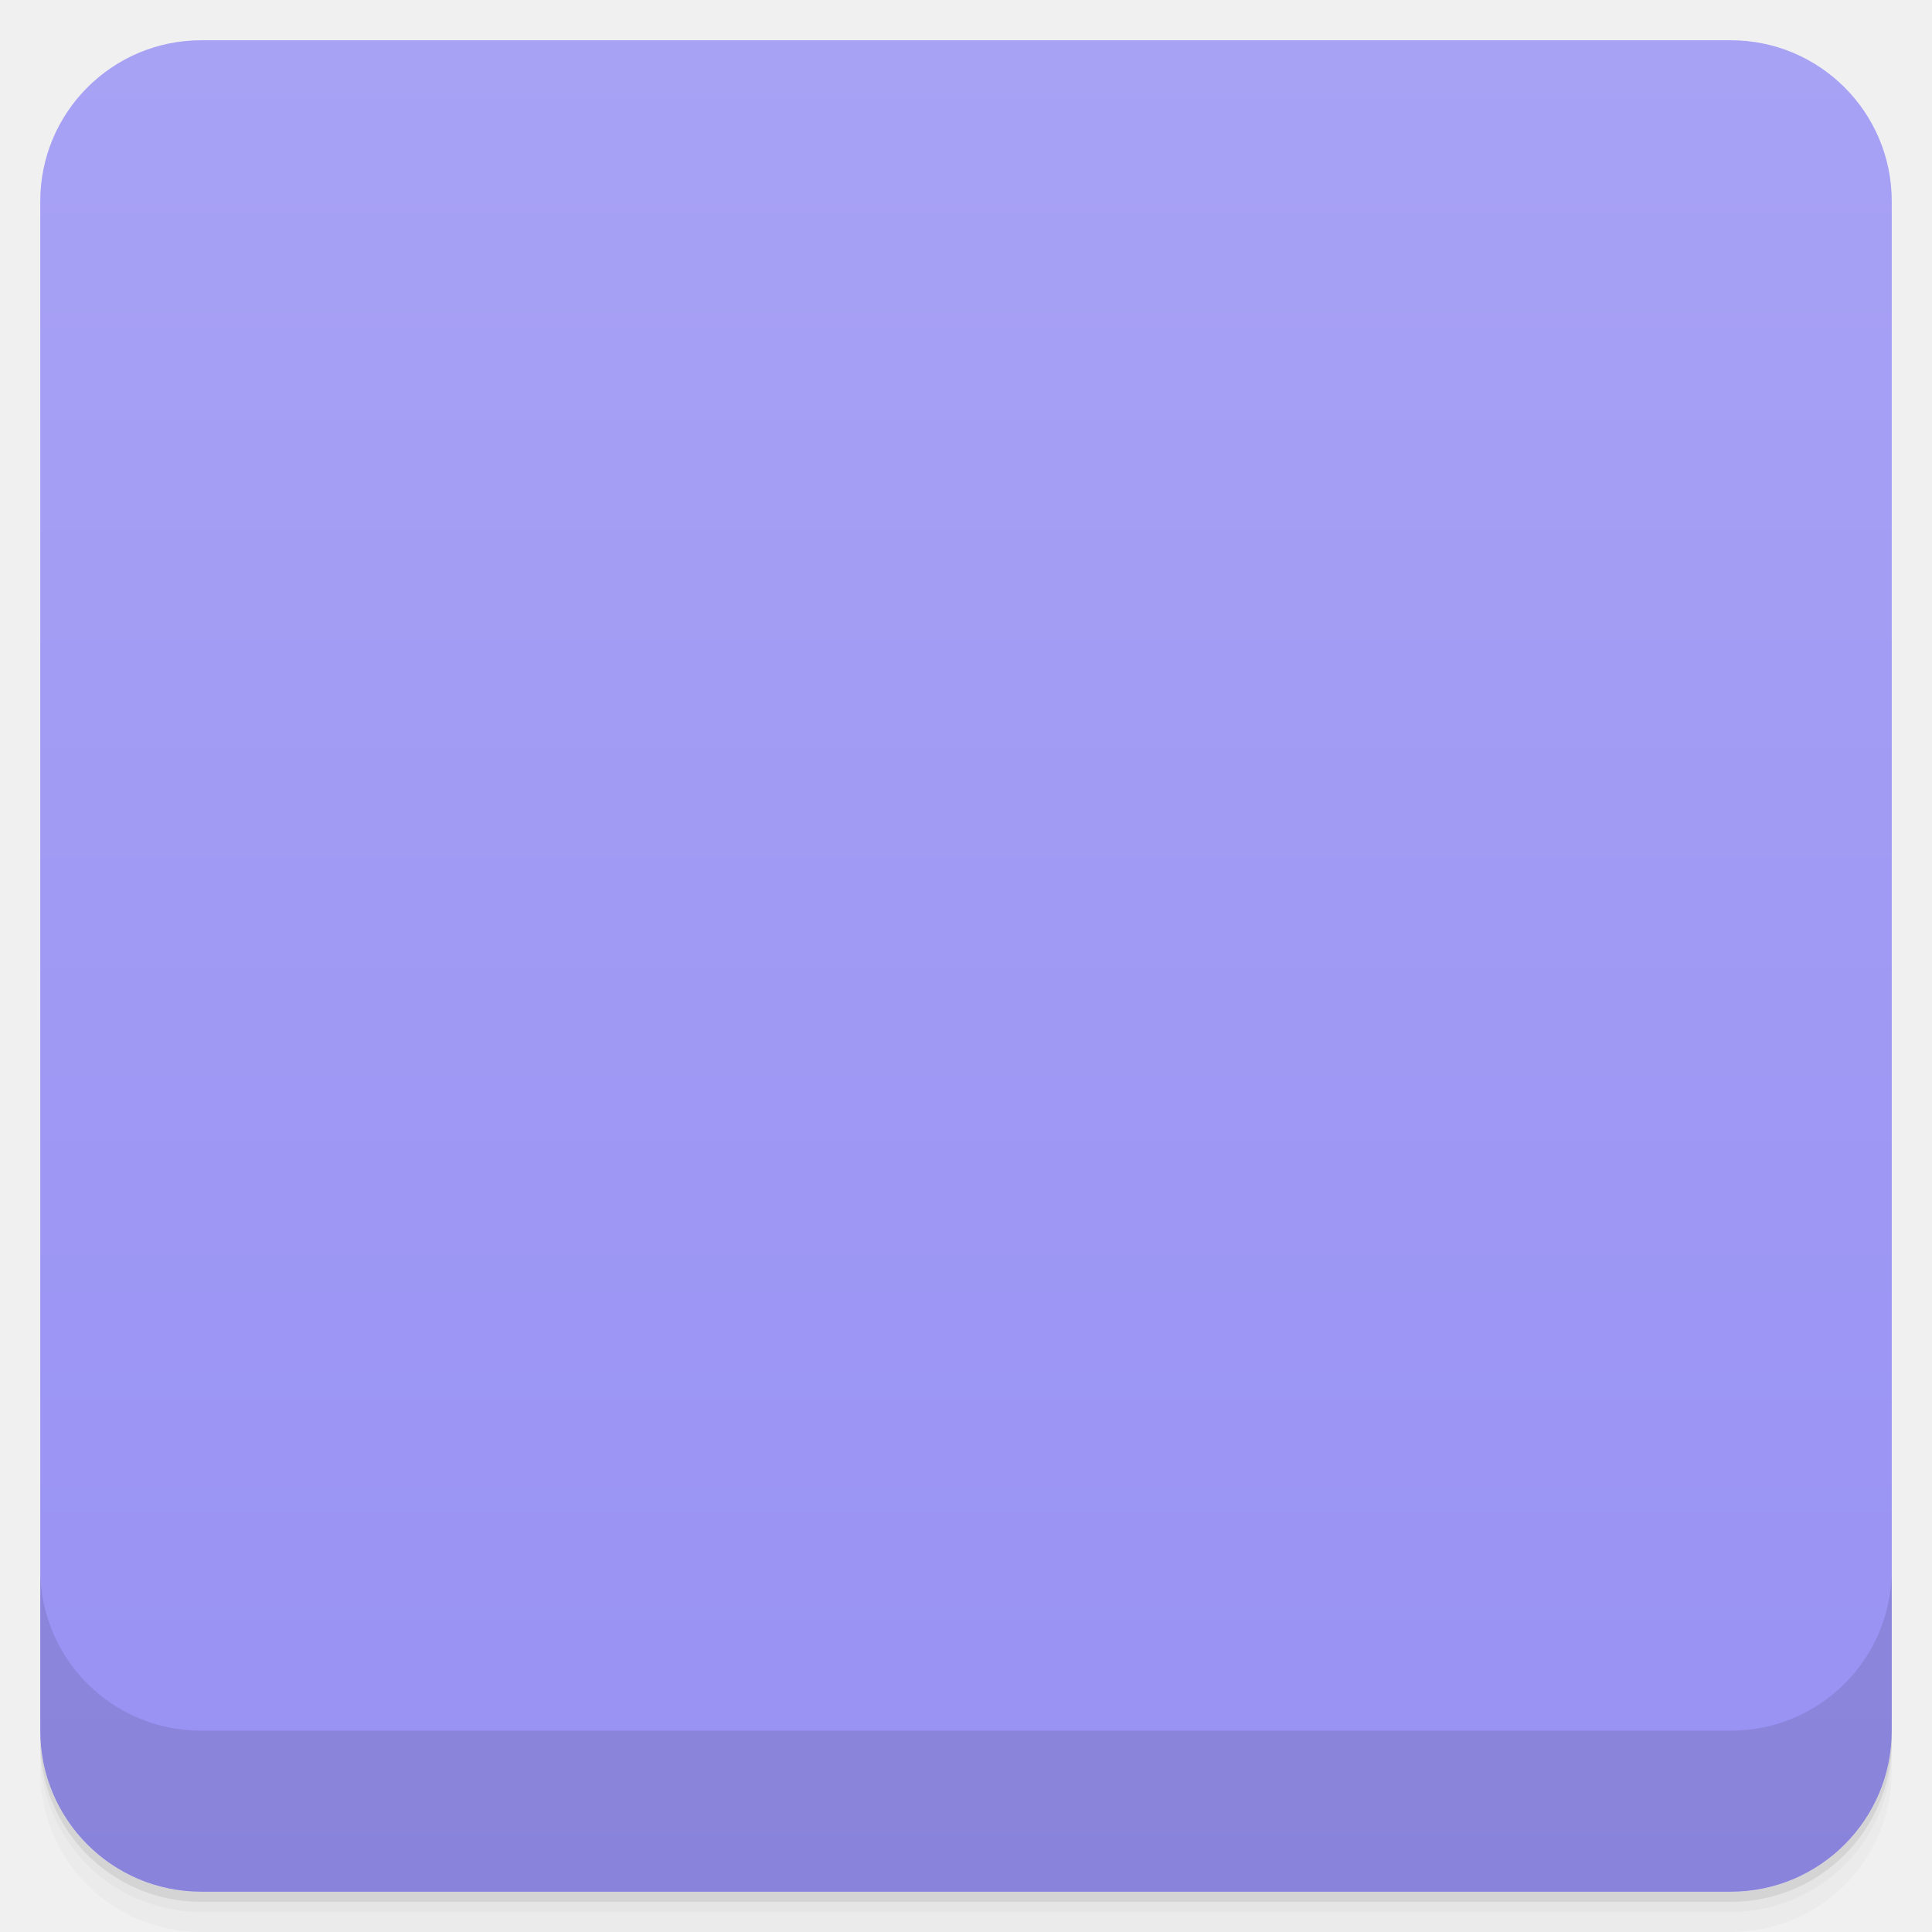
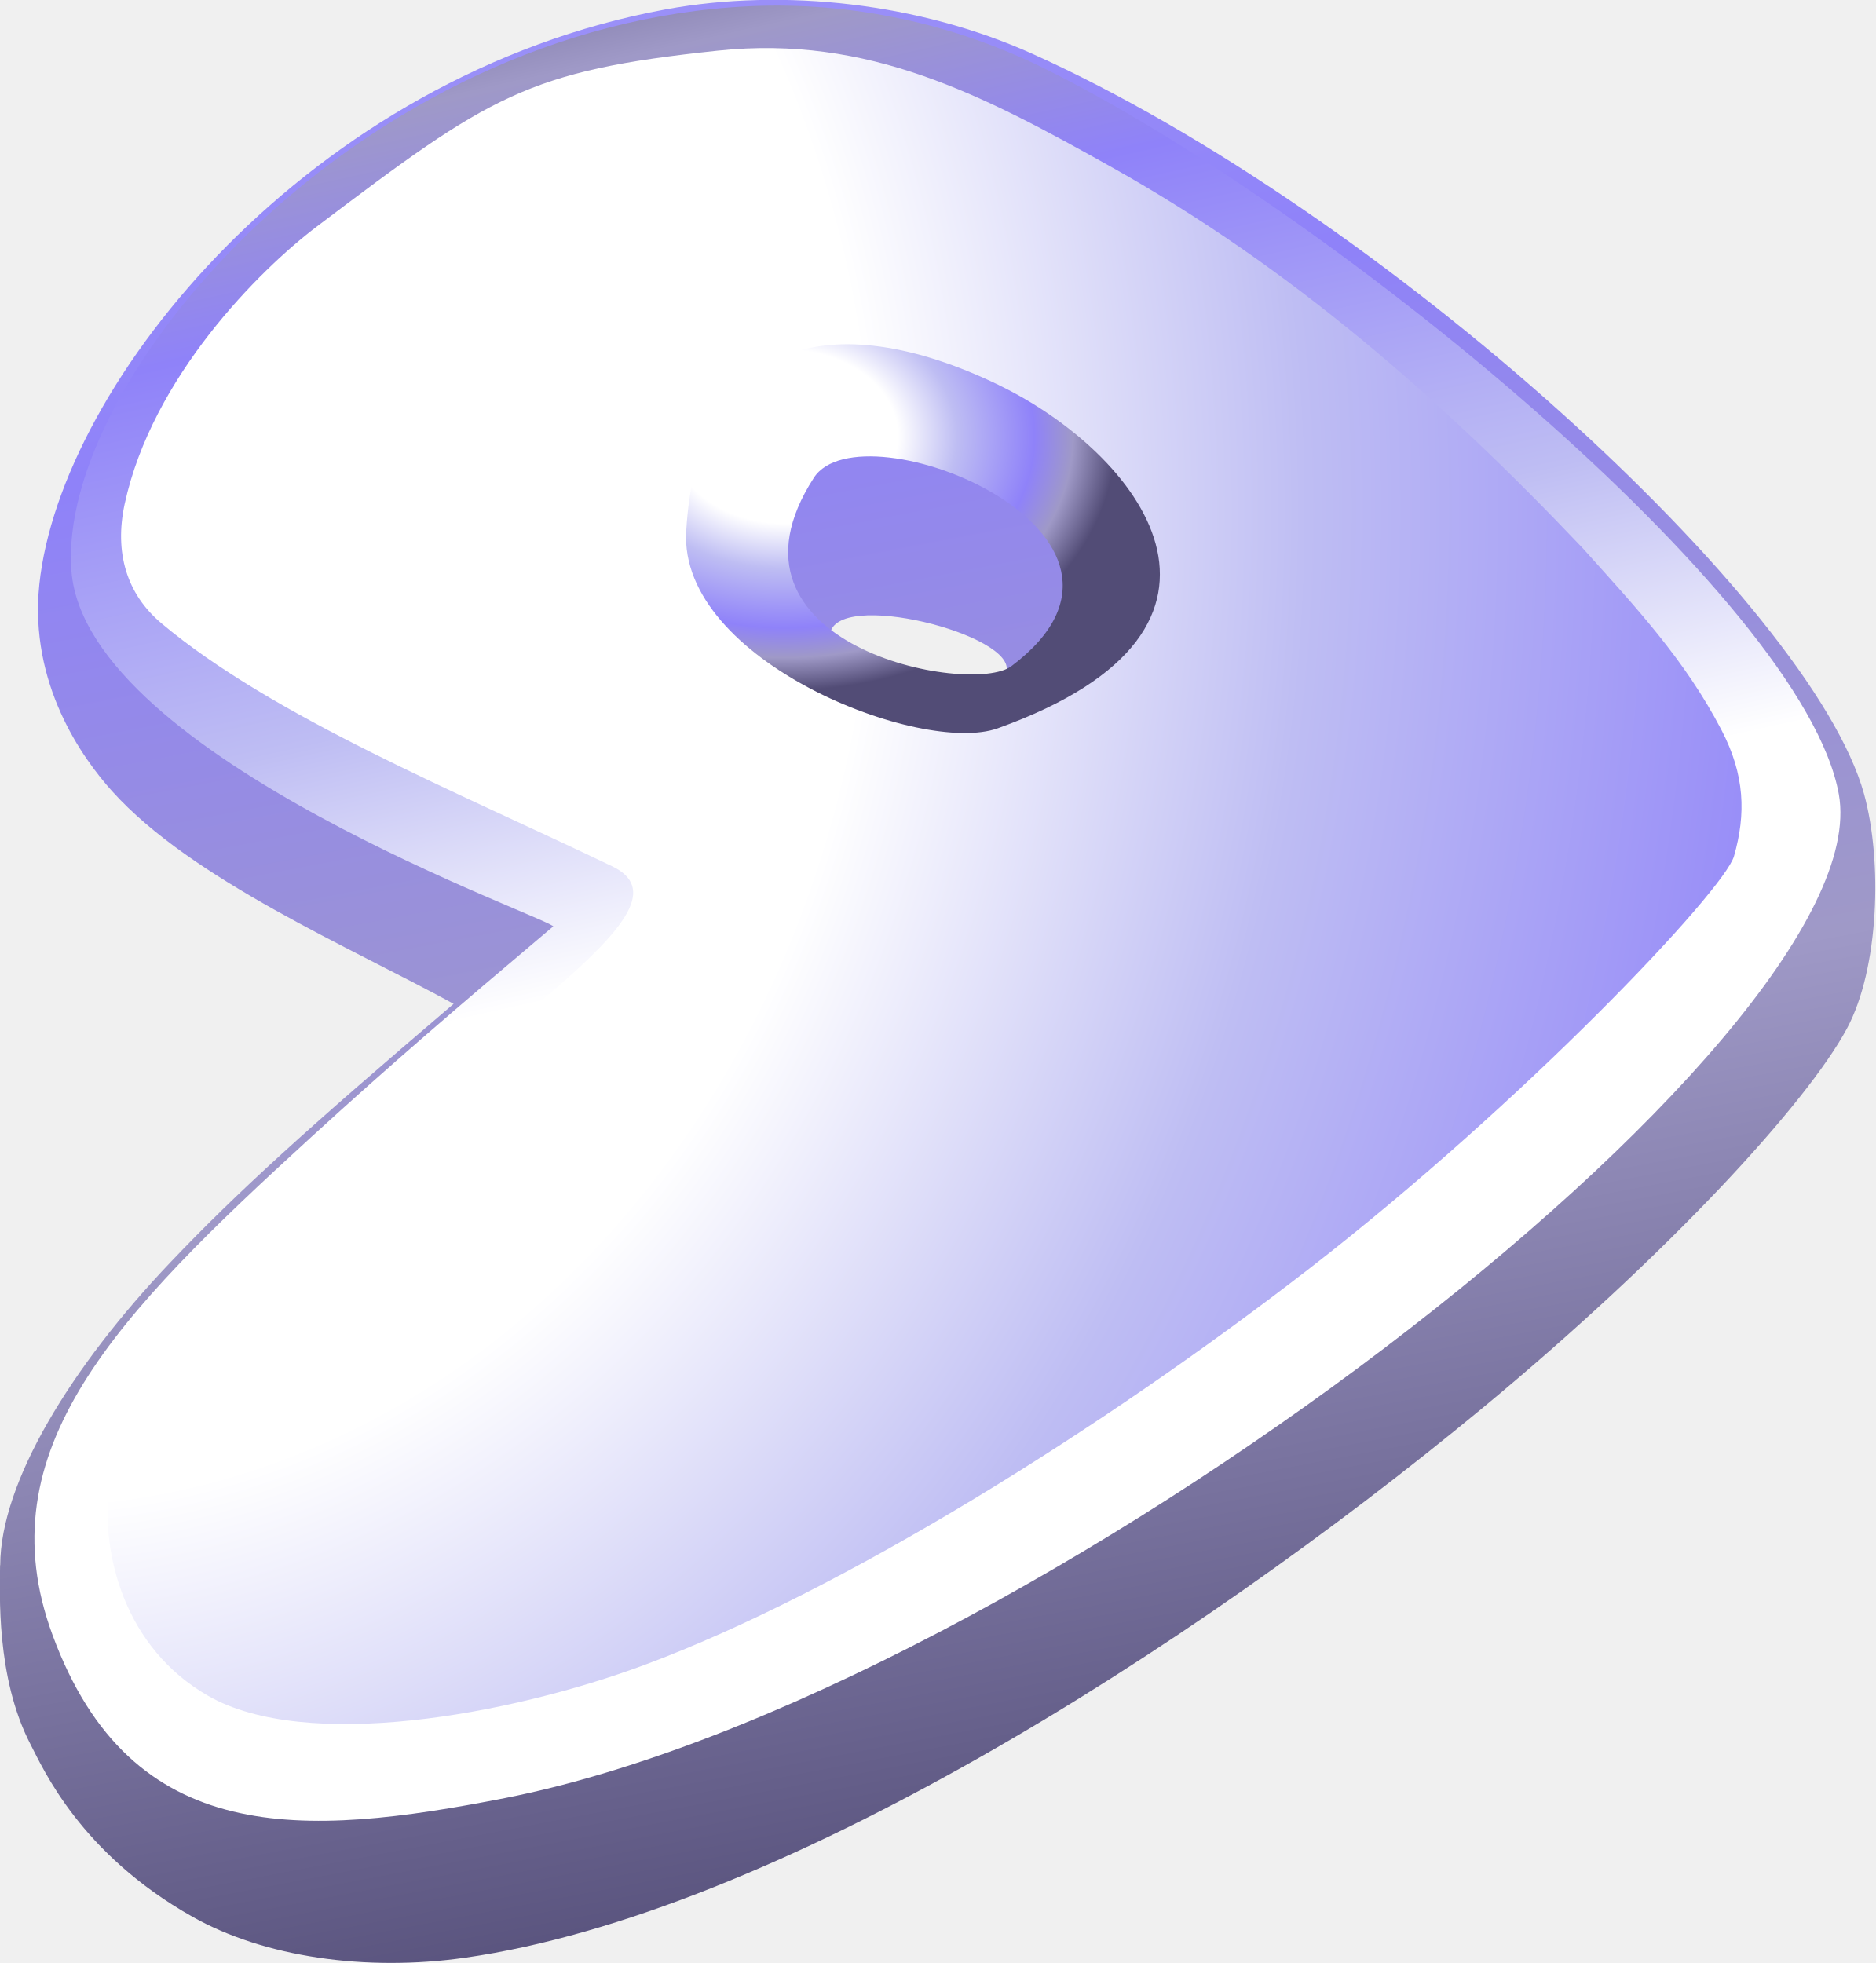
- <svg viewBox="0 0 48 48">
+ <svg xmlns="http://www.w3.org/2000/svg" xmlns:xlink="http://www.w3.org/1999/xlink" width="594.7" height="622.5" version="1.1">
  <defs>
-     <linearGradient id="linearGradient3764" x1="1" x2="47" gradientUnits="userSpaceOnUse" gradientTransform="translate(-48,0.00221467)">
-       <stop stop-color="#9891f3" stop-opacity="1" />
-       <stop offset="1" stop-color="#a8a2f5" stop-opacity="1" />
+     <linearGradient id="vlpa">
+       <stop style="stop-color:#fff" offset="0" />
+       <stop style="stop-color:#fff" offset=".342" />
+       <stop style="stop-color:#bebdf3" offset=".52" />
+       <stop style="stop-color:#8f82f9" offset=".754" />
+       <stop style="stop-color:#9f99c7" offset=".871" />
+       <stop style="stop-color:#524c76" offset="1" />
    </linearGradient>
-     <clipPath id="clipPath-442846170">
-       <g transform="translate(0,-1004.362)">
-         <rect rx="4" y="1005.36" x="1" height="46" width="46" fill="#1890d0" />
-       </g>
-     </clipPath>
-     <clipPath id="clipPath-455624905">
-       <g transform="translate(0,-1004.362)">
-         <rect rx="4" y="1005.36" x="1" height="46" width="46" fill="#1890d0" />
-       </g>
-     </clipPath>
+     <linearGradient id="vlpe" x1="464" x2="368.6" y1="697.4" y2="269.7" gradientTransform="matrix(1.237 0 0 1.237 -161.1 -377.3)" gradientUnits="userSpaceOnUse" xlink:href="#vlpa" />
+     <linearGradient id="vlpd" x1="783.9" x2="1100" y1="-313.5" y2="1341" gradientTransform="matrix(1.237 0 0 1.237 -1037 -1010)" gradientUnits="userSpaceOnUse" xlink:href="#vlpa" />
+     <radialGradient id="vlpc" cx="332.7" cy="590.6" r="218" gradientTransform="matrix(-.06604 4.19 -3.574 -.05627 2168 -1171)" gradientUnits="userSpaceOnUse" xlink:href="#vlpa" />
+     <radialGradient id="vlpb" cx="49.53" cy="320.1" r="31.95" gradientTransform="matrix(3.287 0 0 2.52 111.7 -642.7)" gradientUnits="userSpaceOnUse" xlink:href="#vlpa" />
  </defs>
-   <g>
-     <path d="m 1 43 l 0 0.25 c 0 2.216 1.784 4 4 4 l 38 0 c 2.216 0 4 -1.784 4 -4 l 0 -0.25 c 0 2.216 -1.784 4 -4 4 l -38 0 c -2.216 0 -4 -1.784 -4 -4 z m 0 0.5 l 0 0.5 c 0 2.216 1.784 4 4 4 l 38 0 c 2.216 0 4 -1.784 4 -4 l 0 -0.5 c 0 2.216 -1.784 4 -4 4 l -38 0 c -2.216 0 -4 -1.784 -4 -4 z" opacity="0.02" />
-     <path d="m 1 43.25 l 0 0.25 c 0 2.216 1.784 4 4 4 l 38 0 c 2.216 0 4 -1.784 4 -4 l 0 -0.25 c 0 2.216 -1.784 4 -4 4 l -38 0 c -2.216 0 -4 -1.784 -4 -4 z" opacity="0.05" />
-     <path d="m 1 43 l 0 0.25 c 0 2.216 1.784 4 4 4 l 38 0 c 2.216 0 4 -1.784 4 -4 l 0 -0.25 c 0 2.216 -1.784 4 -4 4 l -38 0 c -2.216 0 -4 -1.784 -4 -4 z" opacity="0.1" />
-   </g>
-   <g>
-     <rect width="46" height="46" x="-47" y="1" rx="4" transform="matrix(0,-1,1,0,0,0)" fill="url(#linearGradient3764)" fill-opacity="1" />
-   </g>
-   <g>
-     <g clip-path="url(#clipPath-442846170)">
-       <g opacity="0.1">
-         <g>
-           <path d="m 21.512 12.01 c -5.172 0.246 -9.223 4.918 -9.02 7.461 c 0.203 2.473 6.492 4.645 6.422 4.719 c -1.285 1.082 -2.137 1.813 -3.211 2.793 c -2.582 2.352 -4.367 4.094 -3.465 6.543 c 1.047 2.824 3.328 2.707 6.01 2.184 c 6.941 -1.363 18.316 -10.08 17.73 -13.297 c -0.48 -2.602 -6.836 -7.746 -10.605 -9.59 c -1.176 -0.574 -2.512 -0.875 -3.875 -0.813 m 1.105 4.465 c 0.645 -0.066 1.395 0.102 2.227 0.508 c 1.836 0.883 3.738 3.23 0 4.566 c -1.016 0.352 -4.27 -0.875 -4.176 -2.586 c 0.086 -1.586 0.855 -2.398 1.941 -2.488 m 0 0" stroke="none" fill-rule="evenodd" fill-opacity="1" fill="#000" />
-         </g>
-       </g>
-     </g>
-   </g>
-   <g>
-     <g clip-path="url(#clipPath-455624905)">
-       <g transform="translate(0,-1)">
-         <g>
-           <path d="m 21.512 12.01 c -5.172 0.246 -9.223 4.918 -9.02 7.461 c 0.203 2.473 6.492 4.645 6.422 4.719 c -1.285 1.082 -2.137 1.813 -3.211 2.793 c -2.582 2.352 -4.367 4.094 -3.465 6.543 c 1.047 2.824 3.328 2.707 6.01 2.184 c 6.941 -1.363 18.316 -10.08 17.73 -13.297 c -0.48 -2.602 -6.836 -7.746 -10.605 -9.59 c -1.176 -0.574 -2.512 -0.875 -3.875 -0.813 m 1.105 4.465 c 0.645 -0.066 1.395 0.102 2.227 0.508 c 1.836 0.883 3.738 3.23 0 4.566 c -1.016 0.352 -4.27 -0.875 -4.176 -2.586 c 0.086 -1.586 0.855 -2.398 1.941 -2.488 m 0 0" fill="#fff" stroke="none" fill-rule="evenodd" fill-opacity="1" />
-         </g>
-       </g>
-     </g>
-   </g>
-   <g>
-     <g transform="translate(0,-1004.362)">
-       <path d="m 1 1043.36 0 4 c 0 2.216 1.784 4 4 4 l 38 0 c 2.216 0 4 -1.784 4 -4 l 0 -4 c 0 2.216 -1.784 4 -4 4 l -38 0 c -2.216 0 -4 -1.784 -4 -4 z" opacity="0.1" />
-     </g>
+   <g transform="translate(-25.69 -25.52)">
+     <path d="m25.76 521.9c0.068-26.26 22.39-62.92 54.11-96.23 21.2-22.26 42.73-41.8 89.66-81.81-32.46-17.81-82.95-39.3-108.3-67.45-9.374-10.41-26.36-34.01-23.07-65.53 6.716-64.25 86.01-161.7 198.7-182.4 37.5-6.859 80.56-1.908 116 14.02 111.2 49.98 247.1 174.2 263.9 234.8 5.888 21.34 4.757 55.36-5.395 74.32-12.58 23.5-56.14 71.22-115.7 120.5-93.5 77.27-224.5 160.2-322.4 174.2-31.61 4.511-63.91-0.194-86.57-12.98-35.46-20.01-47.23-46.72-51.37-54.73-11-21.29-9.637-48.27-9.613-56.73zm263.1-295c1.207-14.89 59.59-0.066 55.9 11.73-3.892 12.44-57.29 5.355-55.9-11.73z" style="fill-rule:evenodd;fill:url(#vlpd)" />
+     <path d="m201.1 319.3c-30.72 25.94-51.15 43.43-76.76 66.84-61.68 56.37-103.6 99.28-81.98 157.9 24.92 67.66 79.56 64.23 143.6 51.65 165.1-32.57 436.6-241.3 422.8-318.3-11.2-62.37-162.9-186.4-252.6-230.5-28.05-13.79-60.38-20.91-92.81-19.39-123.5 5.828-219.9 118.2-215 179.2 4.792 59.26 154.6 110.9 152.8 112.7zm-18.53-206.9c-37.15 41.34-13.4 121.3 48.21 164.9 72.1 51.01 188.8 60.24 212.1 20.91 43.34-73.37-3.98-151-74.61-185.6-69.8-34.2-162.5-26.01-185.7-0.245z" style="fill-rule:evenodd;fill:url(#vlpe)" />
+     <path d="m309.3 275.6c52.16 7.25 97.12-13.64 104.1-65.14 5.355-39.23-54.69-82.1-90.79-91.99-30.15-8.256-95.6 2.36-100 59.38-4.587 59.27 56.24 93.53 86.65 97.75zm-25.54-98.58c-34.28 53.1 49.77 69.43 62.64 59.75 55.48-41.75-47.54-83.14-62.64-59.75z" style="fill-rule:evenodd;fill:url(#vlpb)" />
+     <path d="m253.4 41.57c-60.63 6.39-72.25 14.19-127.2 55.75-18.41 13.93-52.29 47.82-60.98 88.03-3.307 15.31 0.602 28.53 11.63 37.8 35.31 29.69 94.42 53.77 142.9 77.06 14.2 6.82 4.799 19.19-18.1 39.01-57.79 50.03-135.9 110.9-141.4 157.3-2.57 21.87 4.916 51.58 31.46 66.79 31.01 17.76 95.37 6.17 138.4-9.835 62.81-23.39 145.3-75 210.8-125.7 68.11-52.76 131.4-119.8 134.6-130.7 3.847-13.42 3.463-25.82-3.96-40.07-11.66-22.38-27.24-39.01-43.98-57.63-44.9-47.34-92.41-88.93-149.3-120.8-41.05-23.02-77.16-42.03-124.9-37zm89.07 106.1c43.81 21.18 88.79 76.81-0.39 108.8-24.25 8.706-101.2-21.38-98.8-62.44 3.433-60.66 45.71-72.24 99.19-46.38z" style="fill-rule:evenodd;fill:url(#vlpc)" />
  </g>
</svg>
